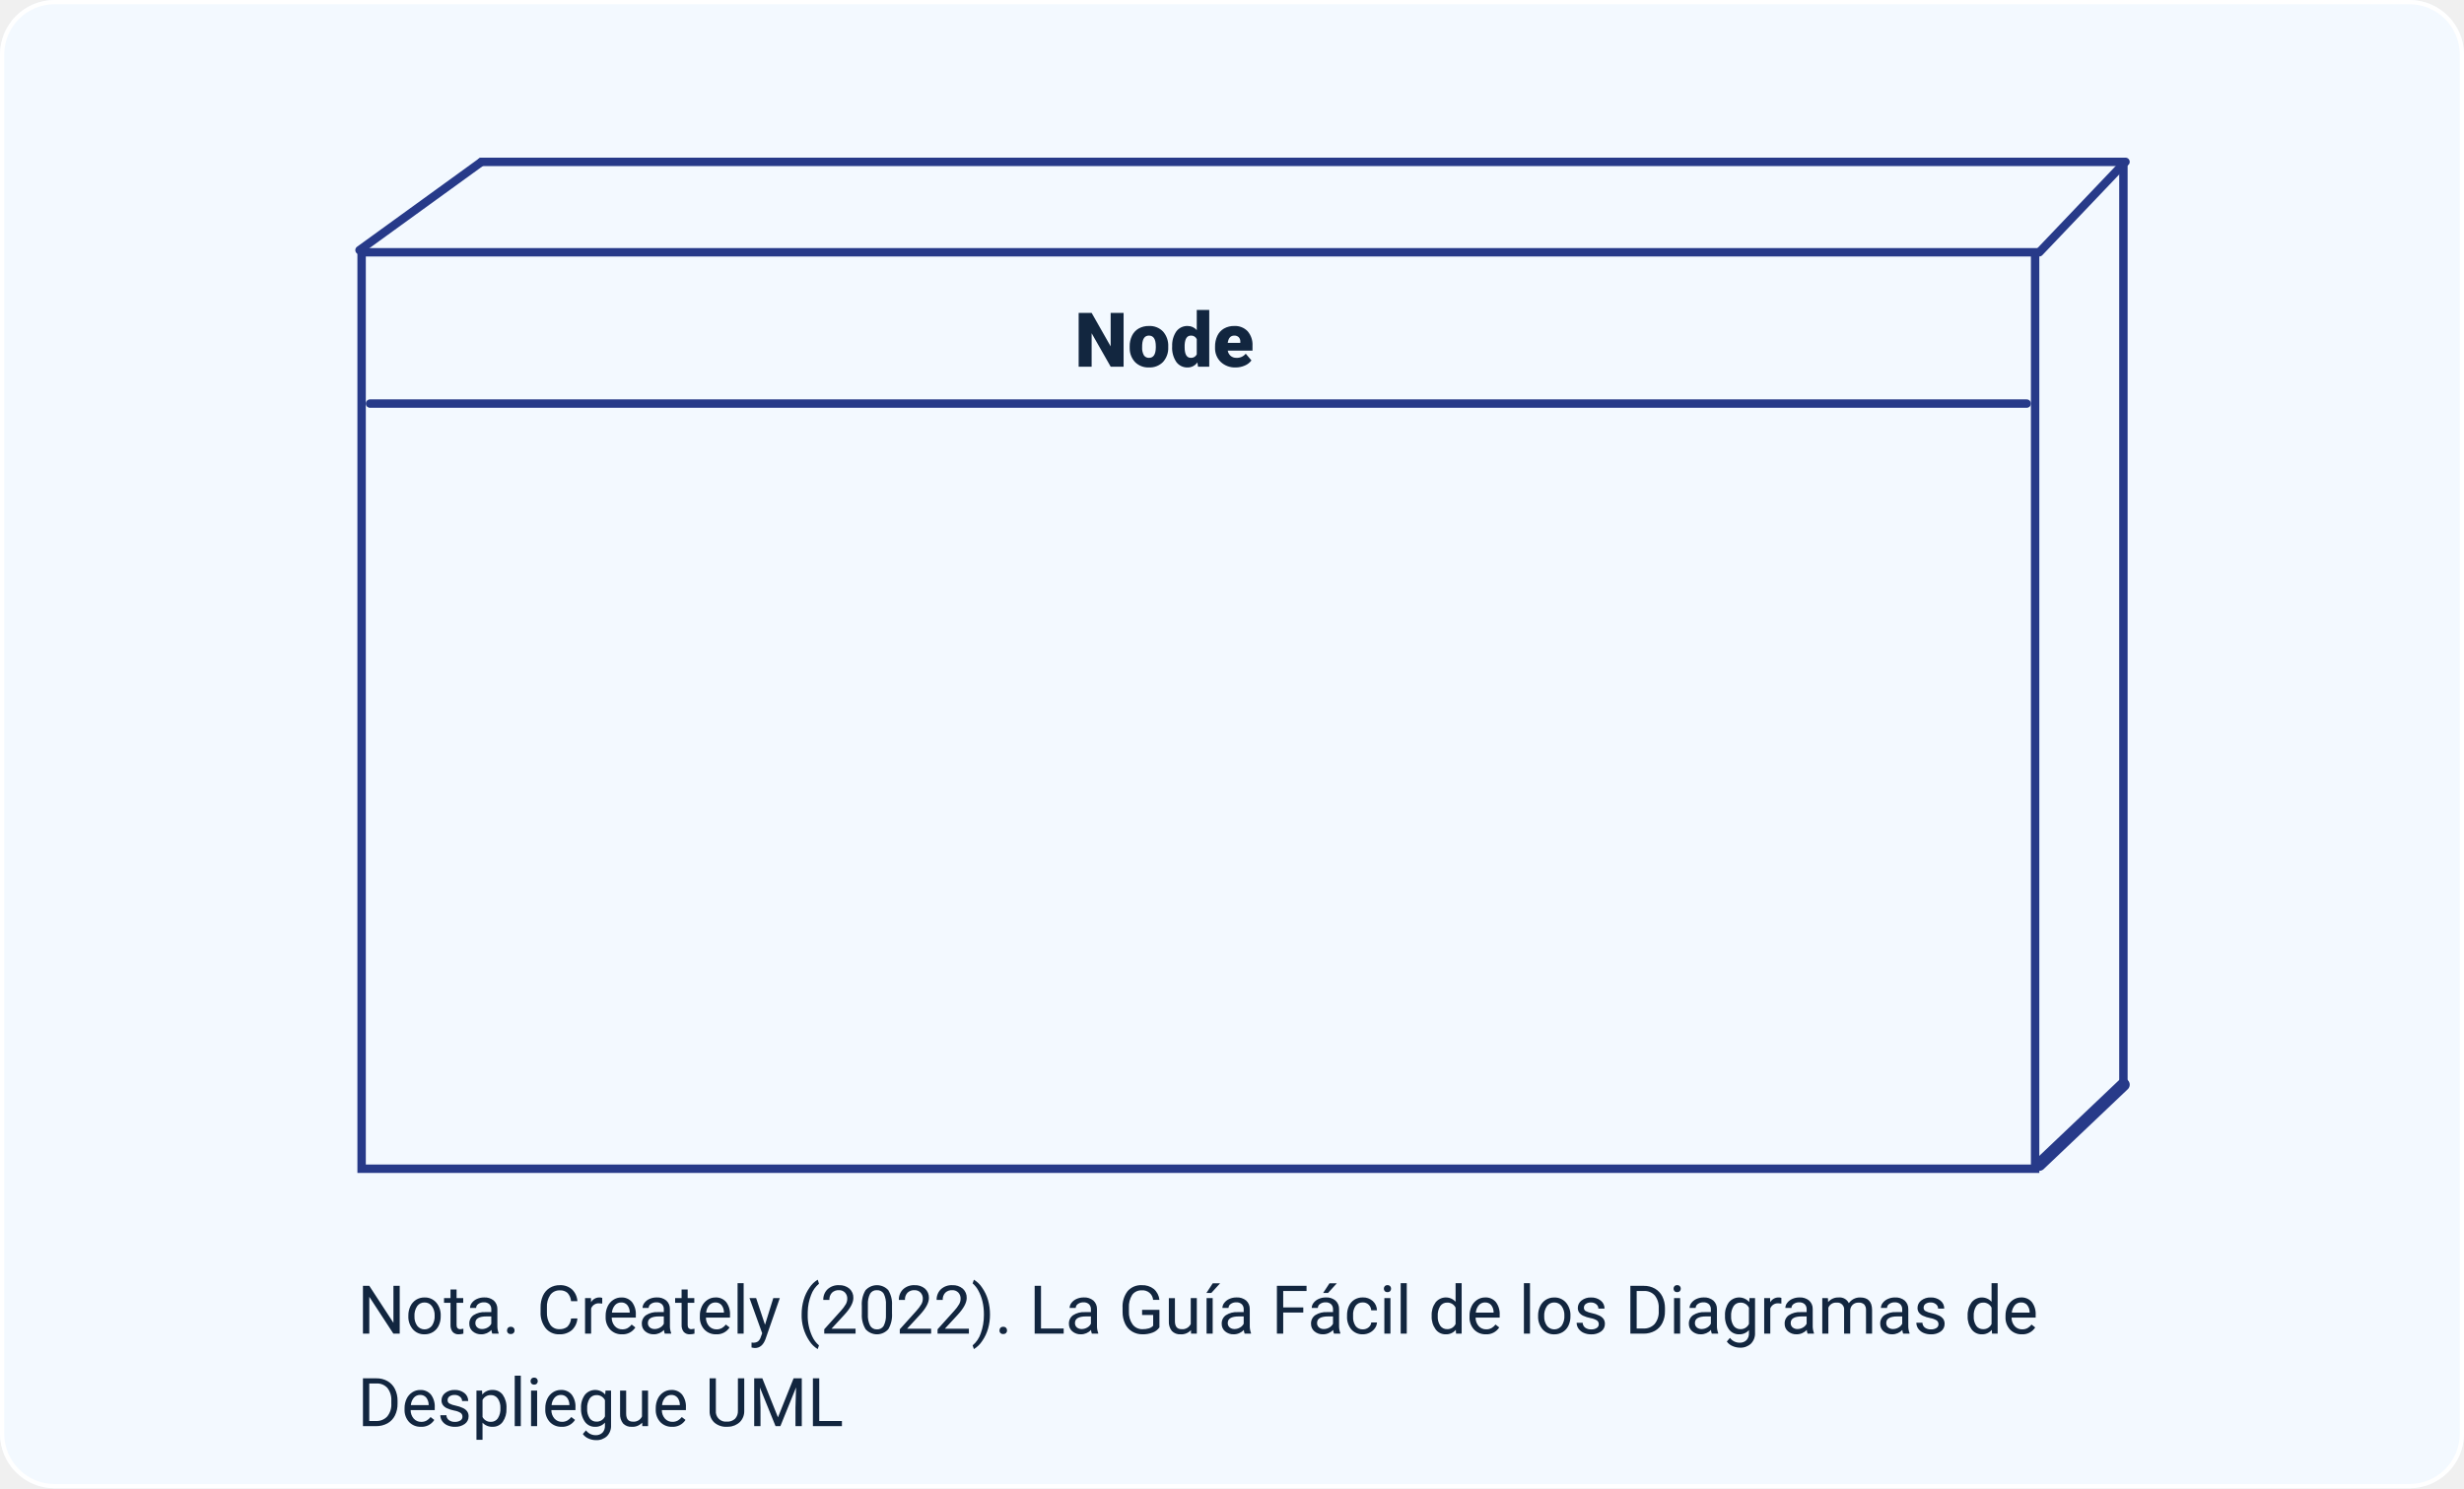
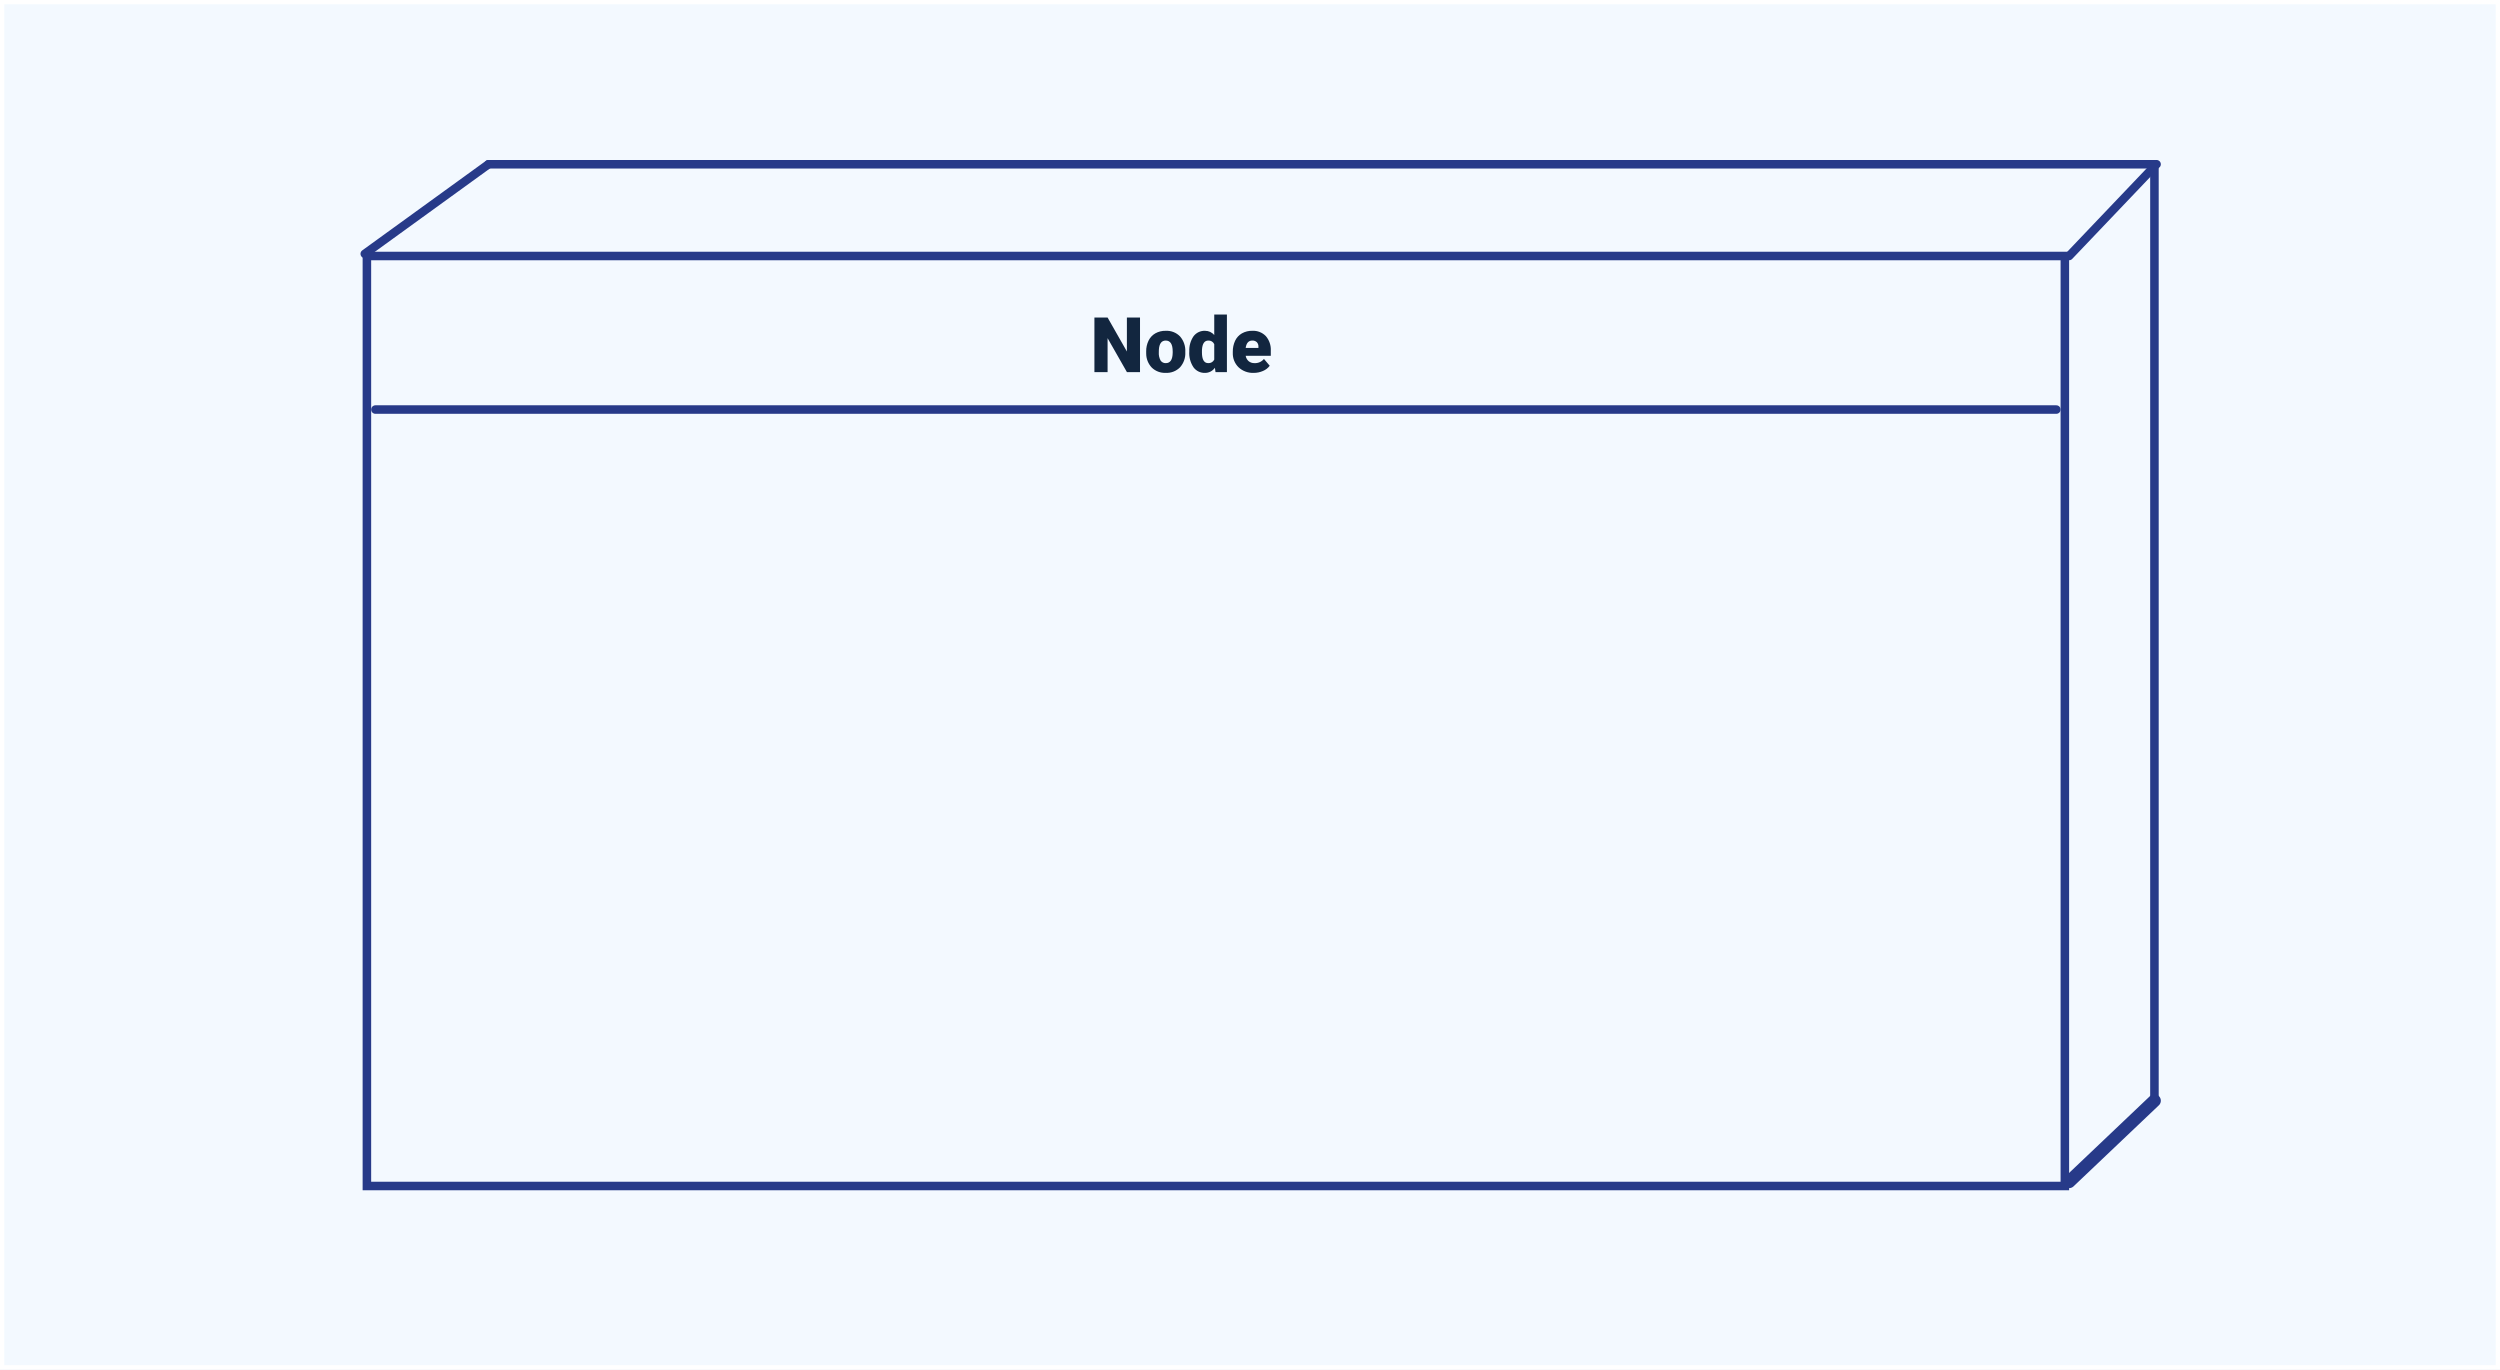
- <svg xmlns="http://www.w3.org/2000/svg" width="586" height="354" viewBox="0 0 586 354">
-   <g id="Grupo_1076294" data-name="Grupo 1076294" transform="translate(-810 -779)">
+ <svg xmlns="http://www.w3.org/2000/svg" width="586" height="321" viewBox="0 0 586 321">
+   <g id="Grupo_1076289" data-name="Grupo 1076289" transform="translate(-810 -779)">
    <g id="Rectángulo_383390" data-name="Rectángulo 383390" transform="translate(810 779)" fill="#f3f9ff" stroke="#fff" stroke-width="1">
-       <rect width="586" height="354" rx="13" stroke="none" />
-       <rect x="0.5" y="0.5" width="585" height="353" rx="12.5" fill="none" />
+       <rect width="586" height="321" stroke="none" />
+       <rect x="0.5" y="0.5" width="585" height="320" fill="none" />
    </g>
-     <path id="Trazado_825298" data-name="Trazado 825298" d="M10.063,15H8.555L2.828,6.234V15H1.32V3.625H2.828l5.742,8.8v-8.8h1.492Zm2.055-4.3a4.993,4.993,0,0,1,.488-2.234A3.643,3.643,0,0,1,13.965,6.93a3.7,3.7,0,0,1,1.988-.539,3.565,3.565,0,0,1,2.793,1.2,4.6,4.6,0,0,1,1.066,3.18v.1a5.036,5.036,0,0,1-.473,2.215,3.589,3.589,0,0,1-1.352,1.527,3.743,3.743,0,0,1-2.02.547,3.556,3.556,0,0,1-2.785-1.2A4.575,4.575,0,0,1,12.117,10.8Zm1.453.172a3.616,3.616,0,0,0,.652,2.258,2.211,2.211,0,0,0,3.5-.012,3.955,3.955,0,0,0,.648-2.418,3.61,3.61,0,0,0-.66-2.254,2.1,2.1,0,0,0-1.754-.863,2.075,2.075,0,0,0-1.727.852A3.925,3.925,0,0,0,13.57,10.867ZM23.586,4.5V6.547h1.578V7.664H23.586v5.249a1.173,1.173,0,0,0,.211.763.888.888,0,0,0,.719.254,3.5,3.5,0,0,0,.688-.094V15a4.215,4.215,0,0,1-1.109.155,1.8,1.8,0,0,1-1.461-.586,2.517,2.517,0,0,1-.492-1.664V7.664H20.6V6.547h1.539V4.5ZM32.07,15a3.036,3.036,0,0,1-.2-.891,3.225,3.225,0,0,1-2.406,1.047,2.984,2.984,0,0,1-2.051-.707,2.287,2.287,0,0,1-.8-1.793,2.39,2.39,0,0,1,1-2.051,4.733,4.733,0,0,1,2.824-.73h1.406V9.211A1.623,1.623,0,0,0,31.391,8a1.821,1.821,0,0,0-1.336-.449,2.108,2.108,0,0,0-1.3.391,1.151,1.151,0,0,0-.523.945H26.781a2,2,0,0,1,.449-1.223,3.066,3.066,0,0,1,1.219-.934,4.1,4.1,0,0,1,1.691-.344,3.342,3.342,0,0,1,2.289.73,2.635,2.635,0,0,1,.859,2.012v3.891a4.757,4.757,0,0,0,.3,1.852V15Zm-2.4-1.1a2.54,2.54,0,0,0,1.289-.352,2.127,2.127,0,0,0,.883-.914V10.9H30.711q-2.656,0-2.656,1.555a1.316,1.316,0,0,0,.453,1.063A1.742,1.742,0,0,0,29.672,13.9Zm5.914.344a.905.905,0,0,1,.223-.625.848.848,0,0,1,.668-.25.874.874,0,0,1,.676.25.887.887,0,0,1,.23.625.839.839,0,0,1-.23.6.89.89,0,0,1-.676.242.8.8,0,0,1-.891-.844ZM52.32,11.391a4.185,4.185,0,0,1-1.332,2.785,4.365,4.365,0,0,1-2.98.98,4.008,4.008,0,0,1-3.23-1.445,5.815,5.815,0,0,1-1.215-3.867V8.75a6.481,6.481,0,0,1,.566-2.789,4.231,4.231,0,0,1,1.605-1.848,4.47,4.47,0,0,1,2.406-.645A4.11,4.11,0,0,1,51.047,4.48a4.235,4.235,0,0,1,1.273,2.8H50.813a3.268,3.268,0,0,0-.848-1.975A2.565,2.565,0,0,0,48.141,4.7a2.684,2.684,0,0,0-2.254,1.063,4.882,4.882,0,0,0-.816,3.026v1.1a5.018,5.018,0,0,0,.773,2.948,2.5,2.5,0,0,0,2.164,1.095,2.887,2.887,0,0,0,1.918-.566,3.143,3.143,0,0,0,.887-1.973Zm5.906-3.547a4.331,4.331,0,0,0-.711-.055A1.9,1.9,0,0,0,55.586,9v6H54.141V6.547h1.406l.023.977a2.251,2.251,0,0,1,2.016-1.133,1.477,1.477,0,0,1,.641.109Zm4.688,7.313a3.693,3.693,0,0,1-2.8-1.129,4.19,4.19,0,0,1-1.078-3.02v-.266A5.073,5.073,0,0,1,59.52,8.5a3.748,3.748,0,0,1,1.344-1.547,3.378,3.378,0,0,1,1.871-.559A3.166,3.166,0,0,1,65.3,7.477a4.7,4.7,0,0,1,.914,3.109v.6H60.484a3,3,0,0,0,.73,2.02,2.3,2.3,0,0,0,1.777.77,2.517,2.517,0,0,0,1.3-.312,3.259,3.259,0,0,0,.93-.828l.883.688A3.55,3.55,0,0,1,62.914,15.156Zm-.18-7.578a1.928,1.928,0,0,0-1.469.637A3.1,3.1,0,0,0,60.531,10h4.234V9.891a2.753,2.753,0,0,0-.594-1.707A1.815,1.815,0,0,0,62.734,7.578ZM73.1,15a3.036,3.036,0,0,1-.2-.891,3.225,3.225,0,0,1-2.406,1.047,2.984,2.984,0,0,1-2.051-.707,2.288,2.288,0,0,1-.8-1.793,2.39,2.39,0,0,1,1-2.051,4.733,4.733,0,0,1,2.824-.73h1.406V9.211A1.623,1.623,0,0,0,72.422,8a1.821,1.821,0,0,0-1.336-.449,2.108,2.108,0,0,0-1.3.391,1.151,1.151,0,0,0-.523.945H67.813a2,2,0,0,1,.449-1.223,3.066,3.066,0,0,1,1.219-.934,4.1,4.1,0,0,1,1.691-.344,3.342,3.342,0,0,1,2.289.73,2.635,2.635,0,0,1,.859,2.012v3.891a4.757,4.757,0,0,0,.3,1.852V15Zm-2.4-1.1a2.54,2.54,0,0,0,1.289-.352,2.127,2.127,0,0,0,.883-.914V10.9H71.742q-2.656,0-2.656,1.555a1.316,1.316,0,0,0,.453,1.063A1.742,1.742,0,0,0,70.7,13.9Zm7.844-9.4V6.547h1.578V7.664H78.547v5.249a1.173,1.173,0,0,0,.211.763.888.888,0,0,0,.719.254,3.5,3.5,0,0,0,.688-.094V15a4.215,4.215,0,0,1-1.109.155,1.8,1.8,0,0,1-1.461-.586,2.517,2.517,0,0,1-.492-1.664V7.664H75.563V6.547H77.1V4.5ZM85.32,15.156a3.693,3.693,0,0,1-2.8-1.129,4.19,4.19,0,0,1-1.078-3.02v-.266a5.073,5.073,0,0,1,.48-2.246A3.748,3.748,0,0,1,83.27,6.949a3.378,3.378,0,0,1,1.871-.559A3.166,3.166,0,0,1,87.7,7.477a4.7,4.7,0,0,1,.914,3.109v.6H82.891a3,3,0,0,0,.73,2.02,2.3,2.3,0,0,0,1.777.77,2.517,2.517,0,0,0,1.3-.312,3.259,3.259,0,0,0,.93-.828l.883.688A3.55,3.55,0,0,1,85.32,15.156Zm-.18-7.578a1.928,1.928,0,0,0-1.469.637A3.1,3.1,0,0,0,82.938,10h4.234V9.891a2.753,2.753,0,0,0-.594-1.707A1.815,1.815,0,0,0,85.141,7.578ZM91.859,15H90.414V3h1.445Zm5.078-2.117,1.969-6.336h1.547l-3.4,9.758q-.789,2.109-2.508,2.109l-.273-.023-.539-.1V17.117l.391.031a1.923,1.923,0,0,0,1.145-.3,2.149,2.149,0,0,0,.676-1.086l.32-.859L93.25,6.547h1.578Zm8.711-2.5a12.079,12.079,0,0,1,.473-3.391,9.849,9.849,0,0,1,1.41-2.953,6,6,0,0,1,1.945-1.875l.3.953A6.222,6.222,0,0,0,107.9,5.789a11.583,11.583,0,0,0-.8,4.023l-.008.664a11.643,11.643,0,0,0,1.1,5.234,6.252,6.252,0,0,0,1.578,2.078l-.3.883a6.192,6.192,0,0,1-1.984-1.937A10.859,10.859,0,0,1,105.648,10.383ZM118.477,15h-7.453V13.961l3.938-4.375a9.354,9.354,0,0,0,1.207-1.613,2.693,2.693,0,0,0,.332-1.285,2.041,2.041,0,0,0-.539-1.461,1.885,1.885,0,0,0-1.437-.57,2.232,2.232,0,0,0-1.676.613,2.343,2.343,0,0,0-.6,1.707H110.8a3.355,3.355,0,0,1,1.012-2.539,3.751,3.751,0,0,1,2.707-.969,3.6,3.6,0,0,1,2.508.832,2.838,2.838,0,0,1,.922,2.215q0,1.68-2.141,4l-3.047,3.3h5.711Zm8.664-4.852a6.61,6.61,0,0,1-.867,3.773,3.6,3.6,0,0,1-5.406.027,6.274,6.274,0,0,1-.906-3.605V8.414a6.463,6.463,0,0,1,.867-3.727,3.668,3.668,0,0,1,5.422-.043,6.237,6.237,0,0,1,.891,3.629ZM125.7,8.172A5.3,5.3,0,0,0,125.18,5.5a1.775,1.775,0,0,0-1.633-.84,1.751,1.751,0,0,0-1.617.836,5.171,5.171,0,0,0-.523,2.57v2.313a5.381,5.381,0,0,0,.535,2.723,1.771,1.771,0,0,0,1.621.879,1.747,1.747,0,0,0,1.59-.828,5.186,5.186,0,0,0,.543-2.609ZM136.445,15h-7.453V13.961l3.938-4.375a9.355,9.355,0,0,0,1.207-1.613,2.692,2.692,0,0,0,.332-1.285,2.041,2.041,0,0,0-.539-1.461,1.885,1.885,0,0,0-1.437-.57,2.232,2.232,0,0,0-1.676.613,2.343,2.343,0,0,0-.6,1.707h-1.445a3.355,3.355,0,0,1,1.012-2.539,3.751,3.751,0,0,1,2.707-.969A3.6,3.6,0,0,1,135,4.3a2.838,2.838,0,0,1,.922,2.215q0,1.68-2.141,4l-3.047,3.3h5.711Zm8.984,0h-7.453V13.961l3.938-4.375a9.355,9.355,0,0,0,1.207-1.613,2.692,2.692,0,0,0,.332-1.285,2.041,2.041,0,0,0-.539-1.461,1.885,1.885,0,0,0-1.437-.57,2.232,2.232,0,0,0-1.676.613,2.343,2.343,0,0,0-.6,1.707h-1.445a3.355,3.355,0,0,1,1.012-2.539,3.751,3.751,0,0,1,2.707-.969,3.6,3.6,0,0,1,2.508.832,2.838,2.838,0,0,1,.922,2.215q0,1.68-2.141,4l-3.047,3.3h5.711Zm5.016-4.539a12.084,12.084,0,0,1-.457,3.34,9.876,9.876,0,0,1-1.4,2.949,6.127,6.127,0,0,1-1.973,1.922l-.3-.883a6.281,6.281,0,0,0,1.934-2.863,12.387,12.387,0,0,0,.746-4.309v-.25a12.861,12.861,0,0,0-.344-3.051,10.3,10.3,0,0,0-.957-2.527,5.838,5.838,0,0,0-1.379-1.742l.3-.883a6.1,6.1,0,0,1,1.965,1.906,9.9,9.9,0,0,1,1.4,2.945A12.364,12.364,0,0,1,150.445,10.461Zm2.258,3.781a.905.905,0,0,1,.223-.625.848.848,0,0,1,.668-.25.874.874,0,0,1,.676.25.887.887,0,0,1,.23.625.839.839,0,0,1-.23.6.89.89,0,0,1-.676.242.8.8,0,0,1-.891-.844Zm9.875-.469h5.391V15h-6.9V3.625h1.508ZM174.672,15a3.036,3.036,0,0,1-.2-.891,3.225,3.225,0,0,1-2.406,1.047,2.984,2.984,0,0,1-2.051-.707,2.287,2.287,0,0,1-.8-1.793,2.39,2.39,0,0,1,1-2.051,4.733,4.733,0,0,1,2.824-.73h1.406V9.211A1.623,1.623,0,0,0,173.992,8a1.821,1.821,0,0,0-1.336-.449,2.107,2.107,0,0,0-1.3.391,1.151,1.151,0,0,0-.523.945h-1.453a2,2,0,0,1,.449-1.223,3.066,3.066,0,0,1,1.219-.934,4.1,4.1,0,0,1,1.691-.344,3.342,3.342,0,0,1,2.289.73,2.635,2.635,0,0,1,.859,2.012v3.891a4.757,4.757,0,0,0,.3,1.852V15Zm-2.4-1.1a2.54,2.54,0,0,0,1.289-.352,2.127,2.127,0,0,0,.883-.914V10.9h-1.133q-2.656,0-2.656,1.555a1.316,1.316,0,0,0,.453,1.063A1.742,1.742,0,0,0,172.273,13.9Zm18.469-.391a3.465,3.465,0,0,1-1.613,1.238,6.517,6.517,0,0,1-2.41.41,4.674,4.674,0,0,1-2.469-.652,4.346,4.346,0,0,1-1.668-1.855,6.408,6.408,0,0,1-.605-2.789V8.867a5.982,5.982,0,0,1,1.2-3.984,4.179,4.179,0,0,1,3.371-1.414,4.316,4.316,0,0,1,2.867.91,3.965,3.965,0,0,1,1.328,2.582h-1.5A2.48,2.48,0,0,0,186.555,4.7a2.655,2.655,0,0,0-2.285,1.06,5.173,5.173,0,0,0-.785,3.069v.93a4.848,4.848,0,0,0,.875,3.046,2.836,2.836,0,0,0,2.367,1.13,5.228,5.228,0,0,0,1.477-.187,2.283,2.283,0,0,0,1.047-.631V10.563h-2.633V9.336h4.125Zm7.492.656a3.07,3.07,0,0,1-2.477.992,2.628,2.628,0,0,1-2.059-.785,3.4,3.4,0,0,1-.715-2.324v-5.5h1.445v5.461q0,1.922,1.563,1.922a2.163,2.163,0,0,0,2.2-1.234V6.547h1.445V15h-1.375Zm5.172.836h-1.453V6.547h1.453Zm.016-11.977h1.75l-2.094,2.3-1.164,0ZM211.008,15a3.036,3.036,0,0,1-.2-.891,3.225,3.225,0,0,1-2.406,1.047,2.984,2.984,0,0,1-2.051-.707,2.287,2.287,0,0,1-.8-1.793,2.39,2.39,0,0,1,1-2.051,4.733,4.733,0,0,1,2.824-.73h1.406V9.211A1.623,1.623,0,0,0,210.328,8a1.821,1.821,0,0,0-1.336-.449,2.107,2.107,0,0,0-1.3.391,1.151,1.151,0,0,0-.523.945h-1.453a2,2,0,0,1,.449-1.223,3.066,3.066,0,0,1,1.219-.934,4.1,4.1,0,0,1,1.691-.344,3.342,3.342,0,0,1,2.289.73,2.635,2.635,0,0,1,.859,2.012v3.891a4.757,4.757,0,0,0,.3,1.852V15Zm-2.4-1.1a2.54,2.54,0,0,0,1.289-.352,2.127,2.127,0,0,0,.883-.914V10.9h-1.133q-2.656,0-2.656,1.555a1.316,1.316,0,0,0,.453,1.063A1.742,1.742,0,0,0,208.609,13.9Zm16.344-3.922H220.18V15h-1.5V3.625h7.047V4.852H220.18v3.9h4.773ZM232.25,15a3.036,3.036,0,0,1-.2-.891,3.225,3.225,0,0,1-2.406,1.047,2.984,2.984,0,0,1-2.051-.707,2.287,2.287,0,0,1-.8-1.793,2.39,2.39,0,0,1,1-2.051,4.733,4.733,0,0,1,2.824-.73h1.406V9.211A1.623,1.623,0,0,0,231.57,8a1.821,1.821,0,0,0-1.336-.449,2.107,2.107,0,0,0-1.3.391,1.151,1.151,0,0,0-.523.945h-1.453a2,2,0,0,1,.449-1.223,3.066,3.066,0,0,1,1.219-.934,4.1,4.1,0,0,1,1.691-.344,3.342,3.342,0,0,1,2.289.73,2.635,2.635,0,0,1,.859,2.012v3.891a4.757,4.757,0,0,0,.3,1.852V15Zm-2.4-1.1a2.54,2.54,0,0,0,1.289-.352,2.127,2.127,0,0,0,.883-.914V10.9h-1.133q-2.656,0-2.656,1.555a1.316,1.316,0,0,0,.453,1.063A1.742,1.742,0,0,0,229.852,13.9Zm1.336-10.883h1.75l-2.094,2.3-1.164,0Zm7.938,10.961a2.082,2.082,0,0,0,1.352-.469,1.649,1.649,0,0,0,.641-1.172h1.367a2.621,2.621,0,0,1-.5,1.383,3.293,3.293,0,0,1-1.23,1.047,3.55,3.55,0,0,1-1.629.391A3.482,3.482,0,0,1,236.379,14a4.59,4.59,0,0,1-1.02-3.152v-.242a5.089,5.089,0,0,1,.453-2.2,3.451,3.451,0,0,1,1.3-1.492,3.7,3.7,0,0,1,2-.531,3.39,3.39,0,0,1,2.363.852,3.043,3.043,0,0,1,1,2.211h-1.367a1.992,1.992,0,0,0-.621-1.348,1.932,1.932,0,0,0-1.379-.527,2.023,2.023,0,0,0-1.707.793,3.724,3.724,0,0,0-.605,2.293v.273a3.65,3.65,0,0,0,.6,2.25A2.033,2.033,0,0,0,239.125,13.977ZM245.68,15h-1.445V6.547h1.445ZM244.117,4.3a.863.863,0,0,1,.215-.594.807.807,0,0,1,.637-.242.819.819,0,0,1,.641.242.854.854,0,0,1,.219.594.826.826,0,0,1-.219.586.834.834,0,0,1-.641.234.821.821,0,0,1-.637-.234A.834.834,0,0,1,244.117,4.3ZM249.563,15h-1.445V3h1.445Zm5.922-4.3a4.952,4.952,0,0,1,.922-3.129,3.137,3.137,0,0,1,4.766-.168V3h1.445V15h-1.328l-.07-.906a2.943,2.943,0,0,1-2.414,1.063,2.887,2.887,0,0,1-2.395-1.2,5.008,5.008,0,0,1-.926-3.141Zm1.445.164a3.749,3.749,0,0,0,.594,2.25,1.92,1.92,0,0,0,1.641.813,2.109,2.109,0,0,0,2.008-1.234V8.813a2.125,2.125,0,0,0-1.992-1.2,1.929,1.929,0,0,0-1.656.82A4.128,4.128,0,0,0,256.93,10.867Zm11.438,4.289a3.693,3.693,0,0,1-2.8-1.129,4.19,4.19,0,0,1-1.078-3.02v-.266a5.073,5.073,0,0,1,.48-2.246,3.748,3.748,0,0,1,1.344-1.547,3.378,3.378,0,0,1,1.871-.559,3.166,3.166,0,0,1,2.563,1.086,4.7,4.7,0,0,1,.914,3.109v.6h-5.727a3,3,0,0,0,.73,2.02,2.3,2.3,0,0,0,1.777.77,2.517,2.517,0,0,0,1.3-.312,3.259,3.259,0,0,0,.93-.828l.883.688A3.55,3.55,0,0,1,268.367,15.156Zm-.18-7.578a1.928,1.928,0,0,0-1.469.637A3.1,3.1,0,0,0,265.984,10h4.234V9.891a2.753,2.753,0,0,0-.594-1.707A1.815,1.815,0,0,0,268.188,7.578ZM278.867,15h-1.445V3h1.445Zm1.93-4.3a4.993,4.993,0,0,1,.488-2.234,3.643,3.643,0,0,1,1.359-1.531,3.7,3.7,0,0,1,1.988-.539,3.565,3.565,0,0,1,2.793,1.2,4.6,4.6,0,0,1,1.066,3.18v.1a5.036,5.036,0,0,1-.473,2.215,3.589,3.589,0,0,1-1.352,1.527,3.743,3.743,0,0,1-2.02.547,3.556,3.556,0,0,1-2.785-1.2A4.575,4.575,0,0,1,280.8,10.8Zm1.453.172a3.616,3.616,0,0,0,.652,2.258,2.211,2.211,0,0,0,3.5-.012,3.955,3.955,0,0,0,.648-2.418,3.61,3.61,0,0,0-.66-2.254,2.1,2.1,0,0,0-1.754-.863,2.075,2.075,0,0,0-1.727.852A3.925,3.925,0,0,0,282.25,10.867Zm12.977,1.891a1.064,1.064,0,0,0-.441-.91,4.249,4.249,0,0,0-1.539-.559,7.276,7.276,0,0,1-1.742-.562,2.478,2.478,0,0,1-.953-.781,1.869,1.869,0,0,1-.309-1.078,2.193,2.193,0,0,1,.879-1.758,3.432,3.432,0,0,1,2.246-.719,3.532,3.532,0,0,1,2.332.742,2.357,2.357,0,0,1,.895,1.9h-1.453a1.3,1.3,0,0,0-.5-1.023,1.888,1.888,0,0,0-1.27-.43,1.976,1.976,0,0,0-1.234.344,1.082,1.082,0,0,0-.445.9.877.877,0,0,0,.414.789,5.1,5.1,0,0,0,1.5.508,7.8,7.8,0,0,1,1.754.578,2.559,2.559,0,0,1,1,.809,1.988,1.988,0,0,1,.324,1.152,2.163,2.163,0,0,1-.906,1.816,3.8,3.8,0,0,1-2.352.684,4.257,4.257,0,0,1-1.8-.359,2.922,2.922,0,0,1-1.223-1,2.42,2.42,0,0,1-.441-1.395H291.4a1.5,1.5,0,0,0,.582,1.152,2.258,2.258,0,0,0,1.434.426,2.331,2.331,0,0,0,1.316-.332A1.02,1.02,0,0,0,295.227,12.758ZM302.742,15V3.625h3.211a5.169,5.169,0,0,1,2.625.656,4.438,4.438,0,0,1,1.762,1.867,6.078,6.078,0,0,1,.629,2.781v.727a6.1,6.1,0,0,1-.621,2.82,4.369,4.369,0,0,1-1.773,1.859,5.5,5.5,0,0,1-2.684.664Zm1.5-10.148v8.922h1.578a3.434,3.434,0,0,0,2.7-1.079,4.458,4.458,0,0,0,.965-3.073V8.957a4.529,4.529,0,0,0-.91-3.014,3.239,3.239,0,0,0-2.582-1.091ZM314.578,15h-1.445V6.547h1.445ZM313.016,4.3a.863.863,0,0,1,.215-.594.807.807,0,0,1,.637-.242.819.819,0,0,1,.641.242.854.854,0,0,1,.219.594.826.826,0,0,1-.219.586.834.834,0,0,1-.641.234.821.821,0,0,1-.637-.234A.834.834,0,0,1,313.016,4.3ZM322.109,15a3.036,3.036,0,0,1-.2-.891,3.225,3.225,0,0,1-2.406,1.047,2.984,2.984,0,0,1-2.051-.707,2.288,2.288,0,0,1-.8-1.793,2.39,2.39,0,0,1,1-2.051,4.733,4.733,0,0,1,2.824-.73h1.406V9.211A1.623,1.623,0,0,0,321.43,8a1.821,1.821,0,0,0-1.336-.449,2.108,2.108,0,0,0-1.3.391,1.151,1.151,0,0,0-.523.945H316.82a2,2,0,0,1,.449-1.223,3.066,3.066,0,0,1,1.219-.934,4.1,4.1,0,0,1,1.691-.344,3.342,3.342,0,0,1,2.289.73,2.635,2.635,0,0,1,.859,2.012v3.891a4.757,4.757,0,0,0,.3,1.852V15Zm-2.4-1.1A2.54,2.54,0,0,0,321,13.547a2.126,2.126,0,0,0,.883-.914V10.9H320.75q-2.656,0-2.656,1.555a1.316,1.316,0,0,0,.453,1.063A1.742,1.742,0,0,0,319.711,13.9Zm5.539-3.2a4.968,4.968,0,0,1,.914-3.145A3.151,3.151,0,0,1,331,7.484l.07-.937h1.32V14.8a3.439,3.439,0,0,1-.973,2.586,3.589,3.589,0,0,1-2.613.945,4.348,4.348,0,0,1-1.789-.391,3.08,3.08,0,0,1-1.336-1.07l.75-.867a2.826,2.826,0,0,0,2.273,1.148,2.214,2.214,0,0,0,1.645-.594,2.269,2.269,0,0,0,.59-1.672v-.727a2.971,2.971,0,0,1-2.367,1,2.887,2.887,0,0,1-2.4-1.2A5.224,5.224,0,0,1,325.25,10.7Zm1.453.164a3.79,3.79,0,0,0,.586,2.246,1.9,1.9,0,0,0,1.641.816,2.117,2.117,0,0,0,2.008-1.242V8.828a2.142,2.142,0,0,0-1.992-1.211,1.921,1.921,0,0,0-1.648.82A4.128,4.128,0,0,0,326.7,10.867Zm11.953-3.023a4.331,4.331,0,0,0-.711-.055A1.9,1.9,0,0,0,336.016,9v6H334.57V6.547h1.406l.023.977a2.251,2.251,0,0,1,2.016-1.133,1.477,1.477,0,0,1,.641.109ZM344.891,15a3.036,3.036,0,0,1-.2-.891,3.225,3.225,0,0,1-2.406,1.047,2.984,2.984,0,0,1-2.051-.707,2.288,2.288,0,0,1-.8-1.793,2.39,2.39,0,0,1,1-2.051,4.733,4.733,0,0,1,2.824-.73h1.406V9.211A1.623,1.623,0,0,0,344.211,8a1.821,1.821,0,0,0-1.336-.449,2.108,2.108,0,0,0-1.3.391,1.151,1.151,0,0,0-.523.945H339.6a2,2,0,0,1,.449-1.223,3.066,3.066,0,0,1,1.219-.934,4.1,4.1,0,0,1,1.691-.344,3.342,3.342,0,0,1,2.289.73,2.635,2.635,0,0,1,.859,2.012v3.891a4.757,4.757,0,0,0,.3,1.852V15Zm-2.4-1.1a2.54,2.54,0,0,0,1.289-.352,2.126,2.126,0,0,0,.883-.914V10.9h-1.133q-2.656,0-2.656,1.555a1.316,1.316,0,0,0,.453,1.063A1.742,1.742,0,0,0,342.492,13.9Zm7.242-7.352.039.938a3.122,3.122,0,0,1,2.508-1.094A2.417,2.417,0,0,1,354.7,7.75a3.2,3.2,0,0,1,1.1-.984,3.242,3.242,0,0,1,1.6-.375q2.781,0,2.828,2.945V15h-1.445V9.422a1.941,1.941,0,0,0-.414-1.355,1.823,1.823,0,0,0-1.391-.449,1.916,1.916,0,0,0-1.336.48,1.949,1.949,0,0,0-.617,1.293V15h-1.453V9.461a1.613,1.613,0,0,0-1.8-1.844,1.934,1.934,0,0,0-1.945,1.211V15h-1.445V6.547ZM367.617,15a3.036,3.036,0,0,1-.2-.891,3.225,3.225,0,0,1-2.406,1.047,2.984,2.984,0,0,1-2.051-.707,2.288,2.288,0,0,1-.8-1.793,2.39,2.39,0,0,1,1-2.051,4.733,4.733,0,0,1,2.824-.73h1.406V9.211A1.623,1.623,0,0,0,366.938,8a1.821,1.821,0,0,0-1.336-.449,2.108,2.108,0,0,0-1.3.391,1.151,1.151,0,0,0-.523.945h-1.453a2,2,0,0,1,.449-1.223A3.066,3.066,0,0,1,364,6.734a4.1,4.1,0,0,1,1.691-.344,3.342,3.342,0,0,1,2.289.73,2.635,2.635,0,0,1,.859,2.012v3.891a4.757,4.757,0,0,0,.3,1.852V15Zm-2.4-1.1a2.54,2.54,0,0,0,1.289-.352,2.126,2.126,0,0,0,.883-.914V10.9h-1.133q-2.656,0-2.656,1.555a1.316,1.316,0,0,0,.453,1.063A1.742,1.742,0,0,0,365.219,13.9Zm10.8-1.141a1.064,1.064,0,0,0-.441-.91,4.249,4.249,0,0,0-1.539-.559,7.276,7.276,0,0,1-1.742-.562,2.478,2.478,0,0,1-.953-.781,1.869,1.869,0,0,1-.309-1.078,2.193,2.193,0,0,1,.879-1.758,3.432,3.432,0,0,1,2.246-.719,3.532,3.532,0,0,1,2.332.742,2.357,2.357,0,0,1,.895,1.9h-1.453a1.3,1.3,0,0,0-.5-1.023,1.888,1.888,0,0,0-1.27-.43,1.976,1.976,0,0,0-1.234.344,1.082,1.082,0,0,0-.445.9.877.877,0,0,0,.414.789,5.1,5.1,0,0,0,1.5.508,7.8,7.8,0,0,1,1.754.578,2.559,2.559,0,0,1,1,.809,1.988,1.988,0,0,1,.324,1.152,2.163,2.163,0,0,1-.906,1.816,3.8,3.8,0,0,1-2.352.684,4.257,4.257,0,0,1-1.8-.359,2.922,2.922,0,0,1-1.223-1,2.42,2.42,0,0,1-.441-1.395H372.2a1.5,1.5,0,0,0,.582,1.152,2.258,2.258,0,0,0,1.434.426,2.331,2.331,0,0,0,1.316-.332A1.02,1.02,0,0,0,376.023,12.758Zm6.938-2.055a4.952,4.952,0,0,1,.922-3.129,3.137,3.137,0,0,1,4.766-.168V3h1.445V15h-1.328l-.07-.906a2.943,2.943,0,0,1-2.414,1.063,2.887,2.887,0,0,1-2.395-1.2,5.008,5.008,0,0,1-.926-3.141Zm1.445.164a3.749,3.749,0,0,0,.594,2.25,1.92,1.92,0,0,0,1.641.813,2.109,2.109,0,0,0,2.008-1.234V8.813a2.125,2.125,0,0,0-1.992-1.2,1.929,1.929,0,0,0-1.656.82A4.128,4.128,0,0,0,384.406,10.867Zm11.438,4.289a3.693,3.693,0,0,1-2.8-1.129,4.19,4.19,0,0,1-1.078-3.02v-.266a5.073,5.073,0,0,1,.48-2.246,3.748,3.748,0,0,1,1.344-1.547,3.378,3.378,0,0,1,1.871-.559,3.166,3.166,0,0,1,2.563,1.086,4.7,4.7,0,0,1,.914,3.109v.6h-5.727a3,3,0,0,0,.73,2.02,2.3,2.3,0,0,0,1.777.77,2.517,2.517,0,0,0,1.3-.312,3.259,3.259,0,0,0,.93-.828l.883.688A3.55,3.55,0,0,1,395.844,15.156Zm-.18-7.578a1.928,1.928,0,0,0-1.469.637A3.1,3.1,0,0,0,393.461,10H397.7V9.891a2.753,2.753,0,0,0-.594-1.707A1.815,1.815,0,0,0,395.664,7.578ZM1.32,37V25.625H4.531a5.169,5.169,0,0,1,2.625.656,4.438,4.438,0,0,1,1.762,1.867,6.078,6.078,0,0,1,.629,2.781v.727a6.1,6.1,0,0,1-.621,2.82,4.369,4.369,0,0,1-1.773,1.859A5.5,5.5,0,0,1,4.469,37Zm1.5-10.148v8.922H4.4a3.434,3.434,0,0,0,2.7-1.079,4.458,4.458,0,0,0,.965-3.073v-.665a4.529,4.529,0,0,0-.91-3.014A3.239,3.239,0,0,0,4.57,26.852Zm12.273,10.3a3.693,3.693,0,0,1-2.8-1.129,4.19,4.19,0,0,1-1.078-3.02v-.266A5.073,5.073,0,0,1,11.7,30.5a3.748,3.748,0,0,1,1.344-1.547,3.378,3.378,0,0,1,1.871-.559,3.166,3.166,0,0,1,2.563,1.086,4.7,4.7,0,0,1,.914,3.109v.6H12.664a3,3,0,0,0,.73,2.02,2.3,2.3,0,0,0,1.777.77,2.517,2.517,0,0,0,1.3-.312,3.259,3.259,0,0,0,.93-.828l.883.688A3.55,3.55,0,0,1,15.094,37.156Zm-.18-7.578a1.928,1.928,0,0,0-1.469.637A3.1,3.1,0,0,0,12.711,32h4.234v-.109a2.753,2.753,0,0,0-.594-1.707A1.815,1.815,0,0,0,14.914,29.578Zm10.07,5.18a1.064,1.064,0,0,0-.441-.91A4.249,4.249,0,0,0,23,33.289a7.277,7.277,0,0,1-1.742-.562,2.479,2.479,0,0,1-.953-.781A1.869,1.869,0,0,1,20,30.867a2.193,2.193,0,0,1,.879-1.758,3.432,3.432,0,0,1,2.246-.719,3.532,3.532,0,0,1,2.332.742,2.357,2.357,0,0,1,.895,1.9H24.9a1.3,1.3,0,0,0-.5-1.023,1.888,1.888,0,0,0-1.27-.43,1.976,1.976,0,0,0-1.234.344,1.082,1.082,0,0,0-.445.9.877.877,0,0,0,.414.789,5.1,5.1,0,0,0,1.5.508,7.8,7.8,0,0,1,1.754.578,2.558,2.558,0,0,1,1,.809,1.988,1.988,0,0,1,.324,1.152,2.163,2.163,0,0,1-.906,1.816,3.8,3.8,0,0,1-2.352.684,4.257,4.257,0,0,1-1.8-.359,2.922,2.922,0,0,1-1.223-1,2.42,2.42,0,0,1-.441-1.395h1.445a1.5,1.5,0,0,0,.582,1.152,2.258,2.258,0,0,0,1.434.426,2.331,2.331,0,0,0,1.316-.332A1.02,1.02,0,0,0,24.984,34.758Zm10.469-1.891a5.062,5.062,0,0,1-.883,3.109,2.829,2.829,0,0,1-2.391,1.18,3.1,3.1,0,0,1-2.422-.977v4.07H28.313v-11.7h1.32l.07.938a2.977,2.977,0,0,1,2.453-1.094,2.882,2.882,0,0,1,2.41,1.148,5.117,5.117,0,0,1,.887,3.2ZM34.008,32.7a3.735,3.735,0,0,0-.609-2.258,1.963,1.963,0,0,0-1.672-.828,2.125,2.125,0,0,0-1.969,1.164V34.82a2.129,2.129,0,0,0,1.984,1.156,1.954,1.954,0,0,0,1.652-.824A4.077,4.077,0,0,0,34.008,32.7ZM38.859,37H37.414V25h1.445Zm3.883,0H41.3V28.547h1.445ZM41.18,26.3a.863.863,0,0,1,.215-.594.807.807,0,0,1,.637-.242.819.819,0,0,1,.641.242.854.854,0,0,1,.219.594.826.826,0,0,1-.219.586.834.834,0,0,1-.641.234.821.821,0,0,1-.637-.234A.834.834,0,0,1,41.18,26.3Zm7.383,10.852a3.693,3.693,0,0,1-2.8-1.129,4.19,4.19,0,0,1-1.078-3.02v-.266a5.073,5.073,0,0,1,.48-2.246,3.748,3.748,0,0,1,1.344-1.547,3.378,3.378,0,0,1,1.871-.559,3.166,3.166,0,0,1,2.563,1.086,4.7,4.7,0,0,1,.914,3.109v.6H46.133a3,3,0,0,0,.73,2.02,2.3,2.3,0,0,0,1.777.77,2.517,2.517,0,0,0,1.3-.312,3.258,3.258,0,0,0,.93-.828l.883.688A3.55,3.55,0,0,1,48.563,37.156Zm-.18-7.578a1.928,1.928,0,0,0-1.469.637A3.1,3.1,0,0,0,46.18,32h4.234v-.109a2.753,2.753,0,0,0-.594-1.707A1.815,1.815,0,0,0,48.383,29.578Zm4.8,3.125a4.968,4.968,0,0,1,.914-3.145,3.151,3.151,0,0,1,4.836-.074l.07-.937h1.32V36.8a3.439,3.439,0,0,1-.973,2.586,3.589,3.589,0,0,1-2.613.945,4.348,4.348,0,0,1-1.789-.391,3.08,3.08,0,0,1-1.336-1.07l.75-.867a2.826,2.826,0,0,0,2.273,1.148,2.214,2.214,0,0,0,1.645-.594,2.269,2.269,0,0,0,.59-1.672v-.727a2.971,2.971,0,0,1-2.367,1,2.887,2.887,0,0,1-2.4-1.2A5.224,5.224,0,0,1,53.188,32.7Zm1.453.164a3.79,3.79,0,0,0,.586,2.246,1.9,1.9,0,0,0,1.641.816,2.117,2.117,0,0,0,2.008-1.242V30.828a2.142,2.142,0,0,0-1.992-1.211,1.921,1.921,0,0,0-1.648.82A4.128,4.128,0,0,0,54.641,32.867Zm13.086,3.3a3.07,3.07,0,0,1-2.477.992,2.628,2.628,0,0,1-2.059-.785,3.4,3.4,0,0,1-.715-2.324v-5.5h1.445v5.461q0,1.922,1.563,1.922a2.163,2.163,0,0,0,2.2-1.234V28.547h1.445V37H67.758Zm7.109.992a3.693,3.693,0,0,1-2.8-1.129,4.19,4.19,0,0,1-1.078-3.02v-.266a5.073,5.073,0,0,1,.48-2.246,3.748,3.748,0,0,1,1.344-1.547,3.378,3.378,0,0,1,1.871-.559,3.166,3.166,0,0,1,2.563,1.086,4.7,4.7,0,0,1,.914,3.109v.6H72.406a3,3,0,0,0,.73,2.02,2.3,2.3,0,0,0,1.777.77,2.517,2.517,0,0,0,1.3-.312,3.259,3.259,0,0,0,.93-.828l.883.688A3.55,3.55,0,0,1,74.836,37.156Zm-.18-7.578a1.928,1.928,0,0,0-1.469.637A3.1,3.1,0,0,0,72.453,32h4.234v-.109a2.753,2.753,0,0,0-.594-1.707A1.815,1.815,0,0,0,74.656,29.578ZM92,25.625v7.734a3.628,3.628,0,0,1-1.012,2.633,4.077,4.077,0,0,1-2.723,1.148l-.4.016a4.258,4.258,0,0,1-2.977-1.008,3.6,3.6,0,0,1-1.125-2.773v-7.75H85.25v7.7a2.372,2.372,0,0,0,2.617,2.6,2.63,2.63,0,0,0,1.949-.68,2.6,2.6,0,0,0,.676-1.914V25.625Zm4.3,0,3.719,9.281,3.719-9.281h1.945V37h-1.5V32.57l.141-4.781L100.594,37H99.445l-3.727-9.187.148,4.758V37h-1.5V25.625Zm13.539,10.148h5.391V37h-6.9V25.625h1.508Z" transform="translate(895 1081.227)" fill="#12263f" />
-     <path id="Trazado_825297" data-name="Trazado 825297" d="M11.654,17H8.587L4.052,9.037V17H.967V4.2H4.052l4.526,7.963V4.2h3.076ZM13.1,12.157a5.613,5.613,0,0,1,.554-2.536A3.96,3.96,0,0,1,15.24,7.912a4.791,4.791,0,0,1,2.435-.6,4.373,4.373,0,0,1,3.366,1.323,5.076,5.076,0,0,1,1.23,3.6v.105a4.925,4.925,0,0,1-1.235,3.529,4.384,4.384,0,0,1-3.344,1.305,4.434,4.434,0,0,1-3.261-1.217,4.761,4.761,0,0,1-1.327-3.3Zm2.962.185a3.538,3.538,0,0,0,.413,1.934,1.376,1.376,0,0,0,1.222.615q1.582,0,1.617-2.435v-.3q0-2.558-1.635-2.558-1.485,0-1.608,2.206Zm7.146-.167a5.809,5.809,0,0,1,.976-3.56,3.211,3.211,0,0,1,2.725-1.3,2.731,2.731,0,0,1,2.145,1V3.5h2.971V17H29.355l-.149-1.02a2.8,2.8,0,0,1-2.32,1.2,3.205,3.205,0,0,1-2.689-1.3A5.993,5.993,0,0,1,23.2,12.175Zm2.962.185q0,2.531,1.477,2.531a1.458,1.458,0,0,0,1.406-.826V10.443A1.419,1.419,0,0,0,27.659,9.6q-1.371,0-1.485,2.215ZM38.3,17.176a4.889,4.889,0,0,1-3.542-1.305,4.507,4.507,0,0,1-1.354-3.4v-.246a5.84,5.84,0,0,1,.541-2.575,3.955,3.955,0,0,1,1.578-1.727,4.763,4.763,0,0,1,2.461-.611A4.117,4.117,0,0,1,41.15,8.558a4.887,4.887,0,0,1,1.16,3.467v1.151H36.422a2.135,2.135,0,0,0,.694,1.257,2.066,2.066,0,0,0,1.389.457,2.662,2.662,0,0,0,2.2-.984l1.354,1.6a3.784,3.784,0,0,1-1.569,1.217A5.3,5.3,0,0,1,38.3,17.176ZM37.969,9.6q-1.3,0-1.547,1.723H39.41v-.229a1.467,1.467,0,0,0-.36-1.1A1.434,1.434,0,0,0,37.969,9.6Z" transform="translate(1065.565 849.227)" fill="#12263f" />
+     <path id="Trazado_825304" data-name="Trazado 825304" d="M11.654,17H8.587L4.052,9.037V17H.967V4.2H4.052l4.526,7.963V4.2h3.076ZM13.1,12.157a5.613,5.613,0,0,1,.554-2.536A3.96,3.96,0,0,1,15.24,7.912a4.791,4.791,0,0,1,2.435-.6,4.373,4.373,0,0,1,3.366,1.323,5.076,5.076,0,0,1,1.23,3.6v.105a4.925,4.925,0,0,1-1.235,3.529,4.384,4.384,0,0,1-3.344,1.305,4.434,4.434,0,0,1-3.261-1.217,4.761,4.761,0,0,1-1.327-3.3Zm2.962.185a3.538,3.538,0,0,0,.413,1.934,1.376,1.376,0,0,0,1.222.615q1.582,0,1.617-2.435v-.3q0-2.558-1.635-2.558-1.485,0-1.608,2.206Zm7.146-.167a5.809,5.809,0,0,1,.976-3.56,3.211,3.211,0,0,1,2.725-1.3,2.731,2.731,0,0,1,2.145,1V3.5h2.971V17H29.355l-.149-1.02a2.8,2.8,0,0,1-2.32,1.2,3.205,3.205,0,0,1-2.689-1.3A5.993,5.993,0,0,1,23.2,12.175Zm2.962.185q0,2.531,1.477,2.531a1.458,1.458,0,0,0,1.406-.826V10.443A1.419,1.419,0,0,0,27.659,9.6q-1.371,0-1.485,2.215ZM38.3,17.176a4.889,4.889,0,0,1-3.542-1.305,4.507,4.507,0,0,1-1.354-3.4v-.246a5.84,5.84,0,0,1,.541-2.575,3.955,3.955,0,0,1,1.578-1.727,4.763,4.763,0,0,1,2.461-.611A4.117,4.117,0,0,1,41.15,8.558a4.887,4.887,0,0,1,1.16,3.467v1.151H36.422a2.135,2.135,0,0,0,.694,1.257,2.066,2.066,0,0,0,1.389.457,2.662,2.662,0,0,0,2.2-.984l1.354,1.6a3.784,3.784,0,0,1-1.569,1.217A5.3,5.3,0,0,1,38.3,17.176ZM37.969,9.6q-1.3,0-1.547,1.723H39.41v-.229a1.467,1.467,0,0,0-.36-1.1A1.434,1.434,0,0,0,37.969,9.6Z" transform="translate(1065.565 849.227)" fill="#12263f" />
    <g id="Grupo_1075655" data-name="Grupo 1075655">
      <g id="Rectángulo_383380" data-name="Rectángulo 383380" transform="translate(895 838)" fill="none" stroke="#273a89" stroke-linecap="round" stroke-width="2">
        <rect width="400" height="220" stroke="none" />
        <rect x="1" y="1" width="398" height="218" fill="none" />
      </g>
      <line id="Línea_468" data-name="Línea 468" x1="29" y2="21" transform="translate(895.5 817.5)" fill="none" stroke="#273a89" stroke-linecap="round" stroke-width="2" />
      <line id="Línea_469" data-name="Línea 469" y1="21" x2="20" transform="translate(1295 818)" fill="none" stroke="#273a89" stroke-linecap="round" stroke-width="2" />
      <line id="Línea_471" data-name="Línea 471" y1="19" x2="20" transform="translate(1295 1037)" fill="none" stroke="#273a89" stroke-linecap="round" stroke-width="3" />
      <line id="Línea_470" data-name="Línea 470" x2="391" transform="translate(924.5 817.5)" fill="none" stroke="#273a89" stroke-linecap="round" stroke-width="2" />
      <line id="Línea_472" data-name="Línea 472" y2="219" transform="translate(1315 818)" fill="none" stroke="#273a89" stroke-linecap="round" stroke-width="2" />
      <line id="Línea_473" data-name="Línea 473" x2="394" transform="translate(898 875)" fill="none" stroke="#273a89" stroke-linecap="round" stroke-width="2" />
    </g>
  </g>
</svg>
